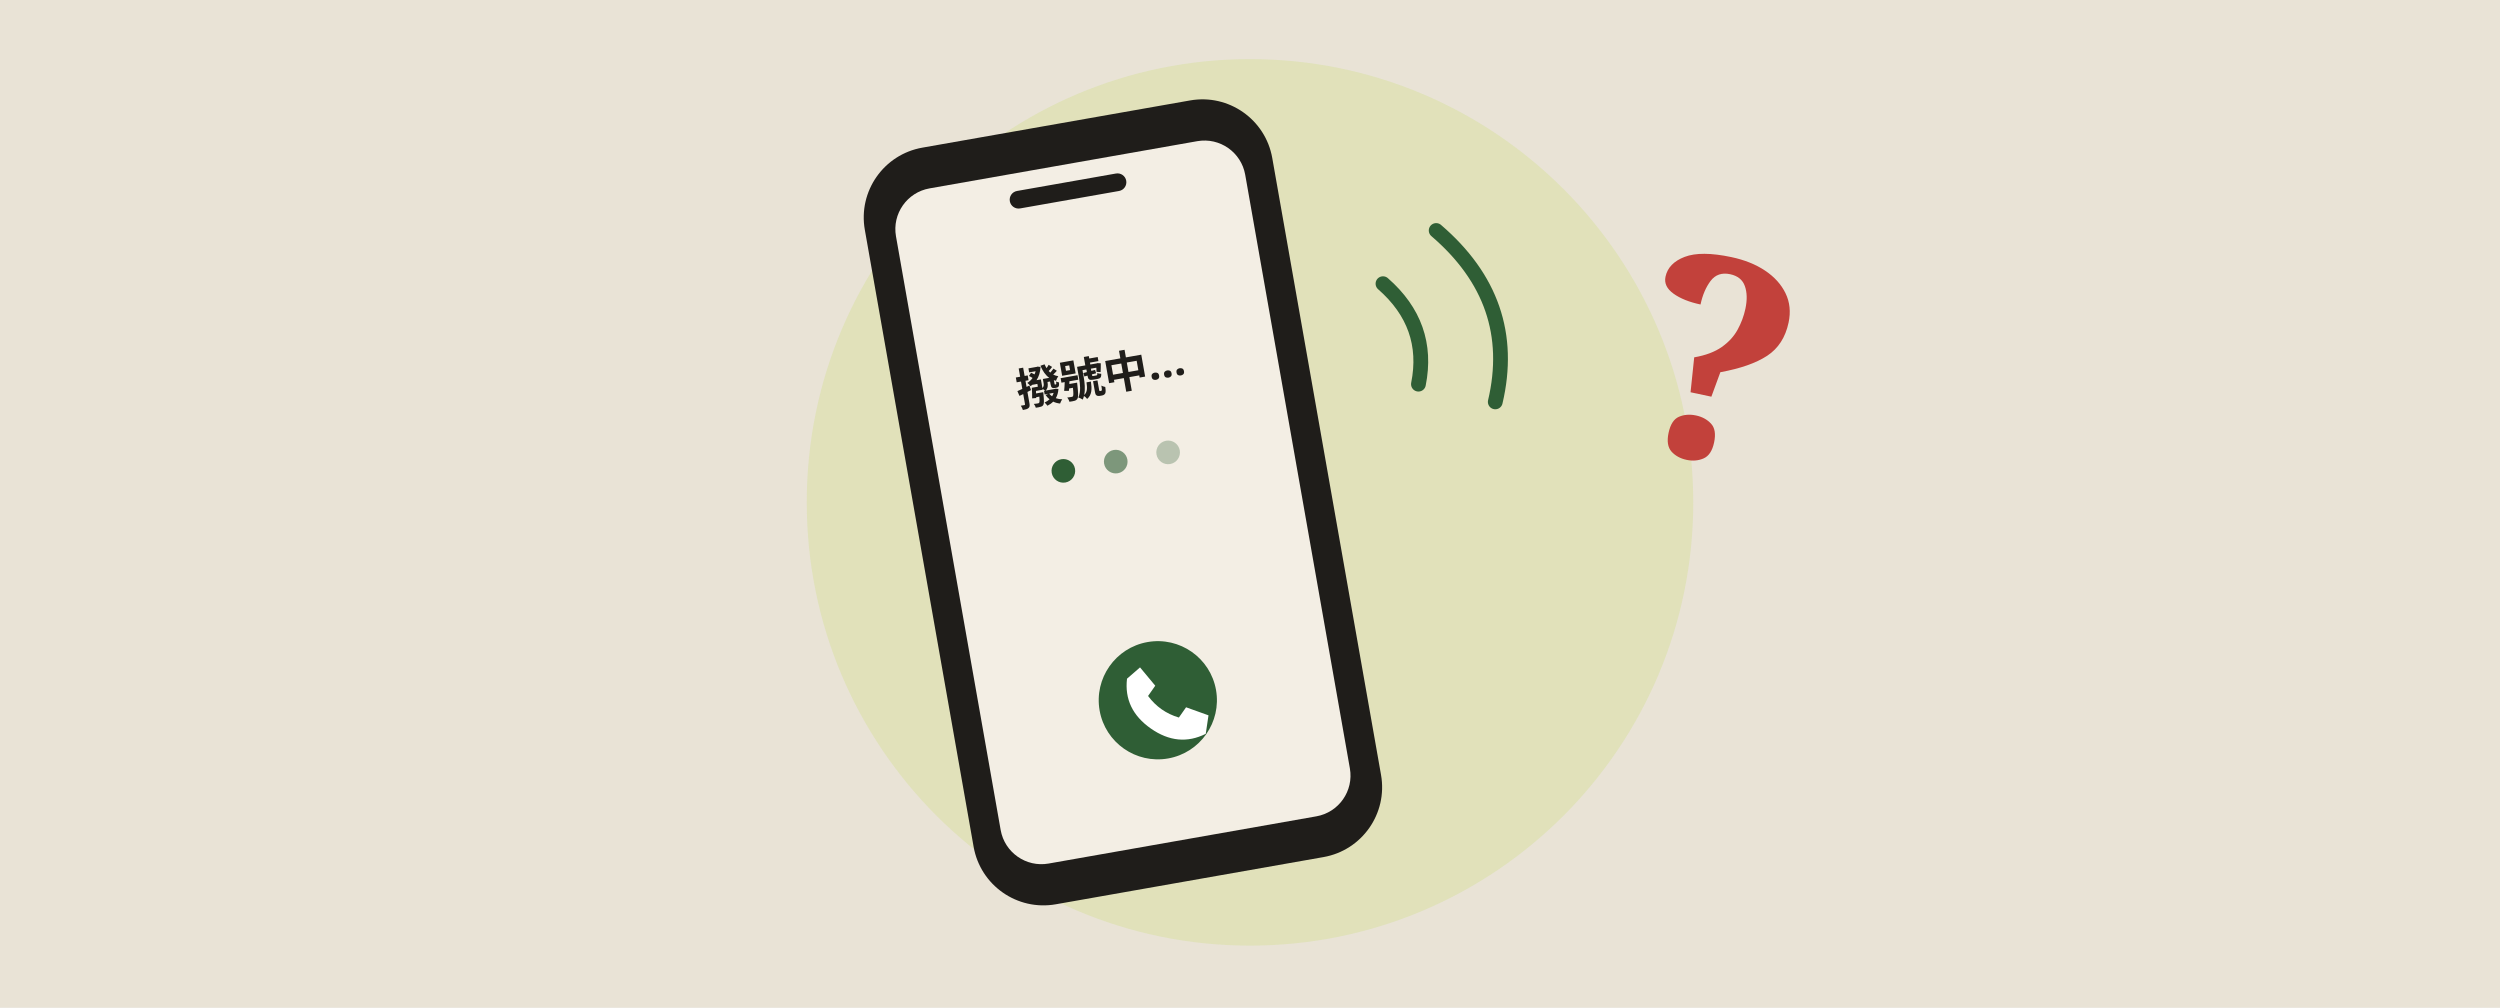
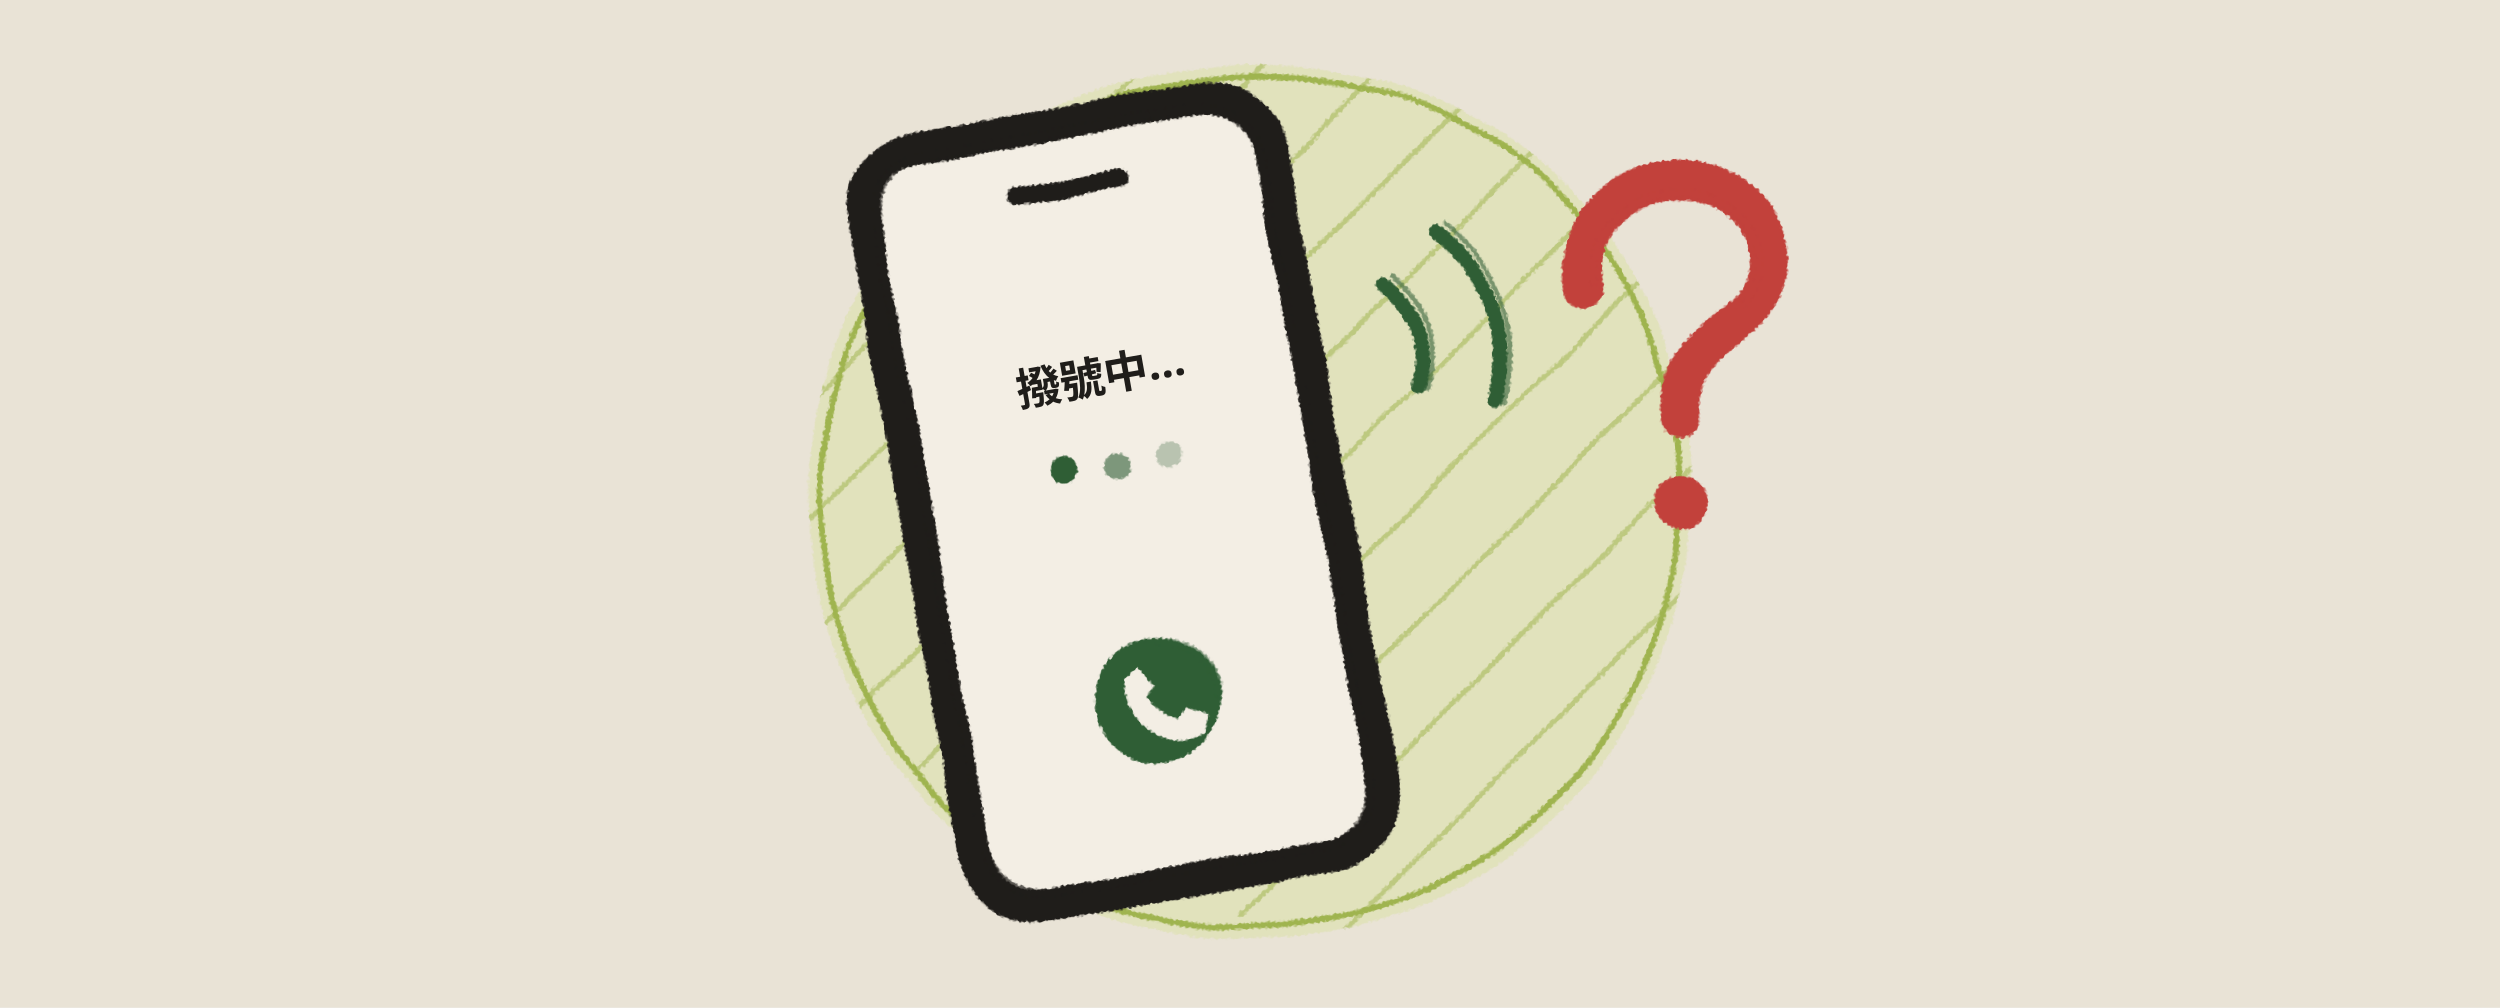
<svg xmlns="http://www.w3.org/2000/svg" viewBox="0 0 846 341" role="img" aria-label="插畫：一支微微傾斜、正在撥出的手機，旁邊一個問號">
+   <defs>
+     <filter id="h" filterUnits="userSpaceOnUse" x="0" y="0" width="846" height="341">
+       <feTurbulence type="fractalNoise" baseFrequency="0.03" numOctaves="2" seed="4" result="w" />
+       <feDisplacementMap in="SourceGraphic" in2="w" scale="3.2" xChannelSelector="R" yChannelSelector="G" result="b" />
+       <feTurbulence type="fractalNoise" baseFrequency="0.9" numOctaves="1" seed="9" result="g" />
+       <feDisplacementMap in="b" in2="g" scale="1.6" xChannelSelector="R" yChannelSelector="G" />
+     </filter>
+     <clipPath id="blob">
+       <path d="M423 22 C 520 20, 574 96, 572 170 C 570 252, 506 320, 420 318 C 334 316, 274 250, 274 168 C 274 88, 330 24, 423 22 Z" />
+     </clipPath>
+   </defs>
  <rect width="846" height="341" fill="#e9e3d6" />
-   <circle cx="423" cy="170" r="150" fill="#cbdd7a" opacity=".3" />
-   <g transform="rotate(-10 380 170)">
-     <rect x="310" y="40" width="140" height="260" rx="24" fill="#1f1d1a" />
-     <rect x="320" y="54" width="120" height="232" rx="14" fill="#f3eee4" />
-     <rect x="360" y="60" width="40" height="6" rx="3" fill="#1f1d1a" />
-     <text x="380" y="132" text-anchor="middle" font-family="Noto Sans TC, sans-serif" font-size="15" font-weight="800" fill="#1f1d1a">撥號中…</text>
-     <g fill="#2f5e35">
-       <circle cx="362" cy="156" r="4" />
-       <circle cx="380" cy="156" r="4" opacity=".6" />
-       <circle cx="398" cy="156" r="4" opacity=".3" />
+   <g filter="url(#h)" stroke-linecap="round" stroke-linejoin="round">
+     <path d="M423 22 C 520 20, 574 96, 572 170 C 570 252, 506 320, 420 318 C 334 316, 274 250, 274 168 C 274 88, 330 24, 423 22 Z" fill="#cbdd7a" fill-opacity=".28" />
+     <g clip-path="url(#blob)" stroke="#9fb44f" stroke-width="1.6" opacity=".55">
+       <path d="M250 120 L 390 -20 M250 160 L 430 -20 M260 190 L 470 -20 M270 220 L 510 -20 M290 240 L 560 -30 M310 260 L 590 -20 M330 280 L 600 10 M360 290 L 600 50 M390 300 L 600 90 M420 310 L 600 130 M450 320 L 600 170 M490 320 L 600 210" />
    </g>
-     <circle cx="380" cy="238" r="20" fill="#2f5e35" />
-     <path d="M371 229 q-3 10 5 18 q8 8 18 5 l2 -6 l-7 -4 l-3 3 q-6 -3 -9 -9 l3 -3 l-4 -7 z" fill="#ffffff" />
+     <path d="M425 26 C 518 24, 570 98, 568 172 C 566 250, 502 316, 418 314 C 336 312, 278 248, 278 166 C 280 90, 334 28, 425 26" fill="none" stroke="#9fb44f" stroke-width="2" />
+     <g transform="rotate(-10 380 170)">
+       <path d="M334 40 H 426 Q 450 40 450 64 V 276 Q 450 300 426 300 H 334 Q 310 300 310 276 V 64 Q 310 40 334 40 Z" fill="#f3eee4" stroke="#1f1d1a" stroke-width="11" />
+       <path d="M336 43 H 424 Q 447 44 446 66 V 274 Q 446 297 424 296 H 336 Q 314 296 314 274 V 66 Q 314 44 336 43 Z" fill="none" stroke="#1f1d1a" stroke-width="3" opacity=".7" />
+       <path d="M362 62 H 398" stroke="#1f1d1a" stroke-width="6" />
+       <g fill="#2f5e35">
+         <circle cx="362" cy="156" r="4.5" />
+         <circle cx="380" cy="157" r="4.5" opacity=".6" />
+         <circle cx="398" cy="156" r="4.5" opacity=".3" />
+       </g>
+       <circle cx="380" cy="238" r="21" fill="#2f5e35" />
+       <path d="M381 218 C 394 219, 401 228, 400 240" fill="none" stroke="#2f5e35" stroke-width="2.4" opacity=".6" />
+       <path d="M371 229 q-3 10 5 18 q8 8 18 5 l2 -6 l-7 -4 l-3 3 q-6 -3 -9 -9 l3 -3 l-4 -7 z" fill="#f3eee4" />
+     </g>
+     <g fill="none" stroke="#2f5e35" stroke-width="5">
+       <path d="M468 96 q16 14 12 34" />
+       <path d="M486 78 q28 24 20 58" />
+     </g>
+     <g fill="none" stroke="#2f5e35" stroke-width="1.6" opacity=".6">
+       <path d="M471 93 q17 15 12 38" />
+       <path d="M489 75 q29 26 20 62" />
+     </g>
+     <g fill="none" stroke="#c2413b" stroke-width="13">
+       <path d="M536 98 C 532 70, 556 58, 576 62 C 600 67, 606 92, 590 106 C 578 117, 568 122, 568 142" />
+     </g>
+     <path d="M539 96 C 537 74, 557 63, 575 66 C 597 71, 602 92, 588 104" fill="none" stroke="#c2413b" stroke-width="2.4" opacity=".6" />
+     <circle cx="569" cy="170" r="9" fill="#c2413b" />
  </g>
-   <g fill="none" stroke="#2f5e35" stroke-width="5" stroke-linecap="round">
-     <path d="M468 96 q16 14 12 34" />
-     <path d="M486 78 q28 24 20 58" />
-   </g>
-   <text x="548" y="150" font-family="Georgia, serif" font-size="96" font-weight="700" fill="#c2413b" transform="rotate(12 548 150)">?</text>
+   <text x="380" y="132" transform="rotate(-10 380 170)" text-anchor="middle" font-family="Noto Sans TC, sans-serif" font-size="15" font-weight="800" fill="#1f1d1a">撥號中…</text>
</svg>
